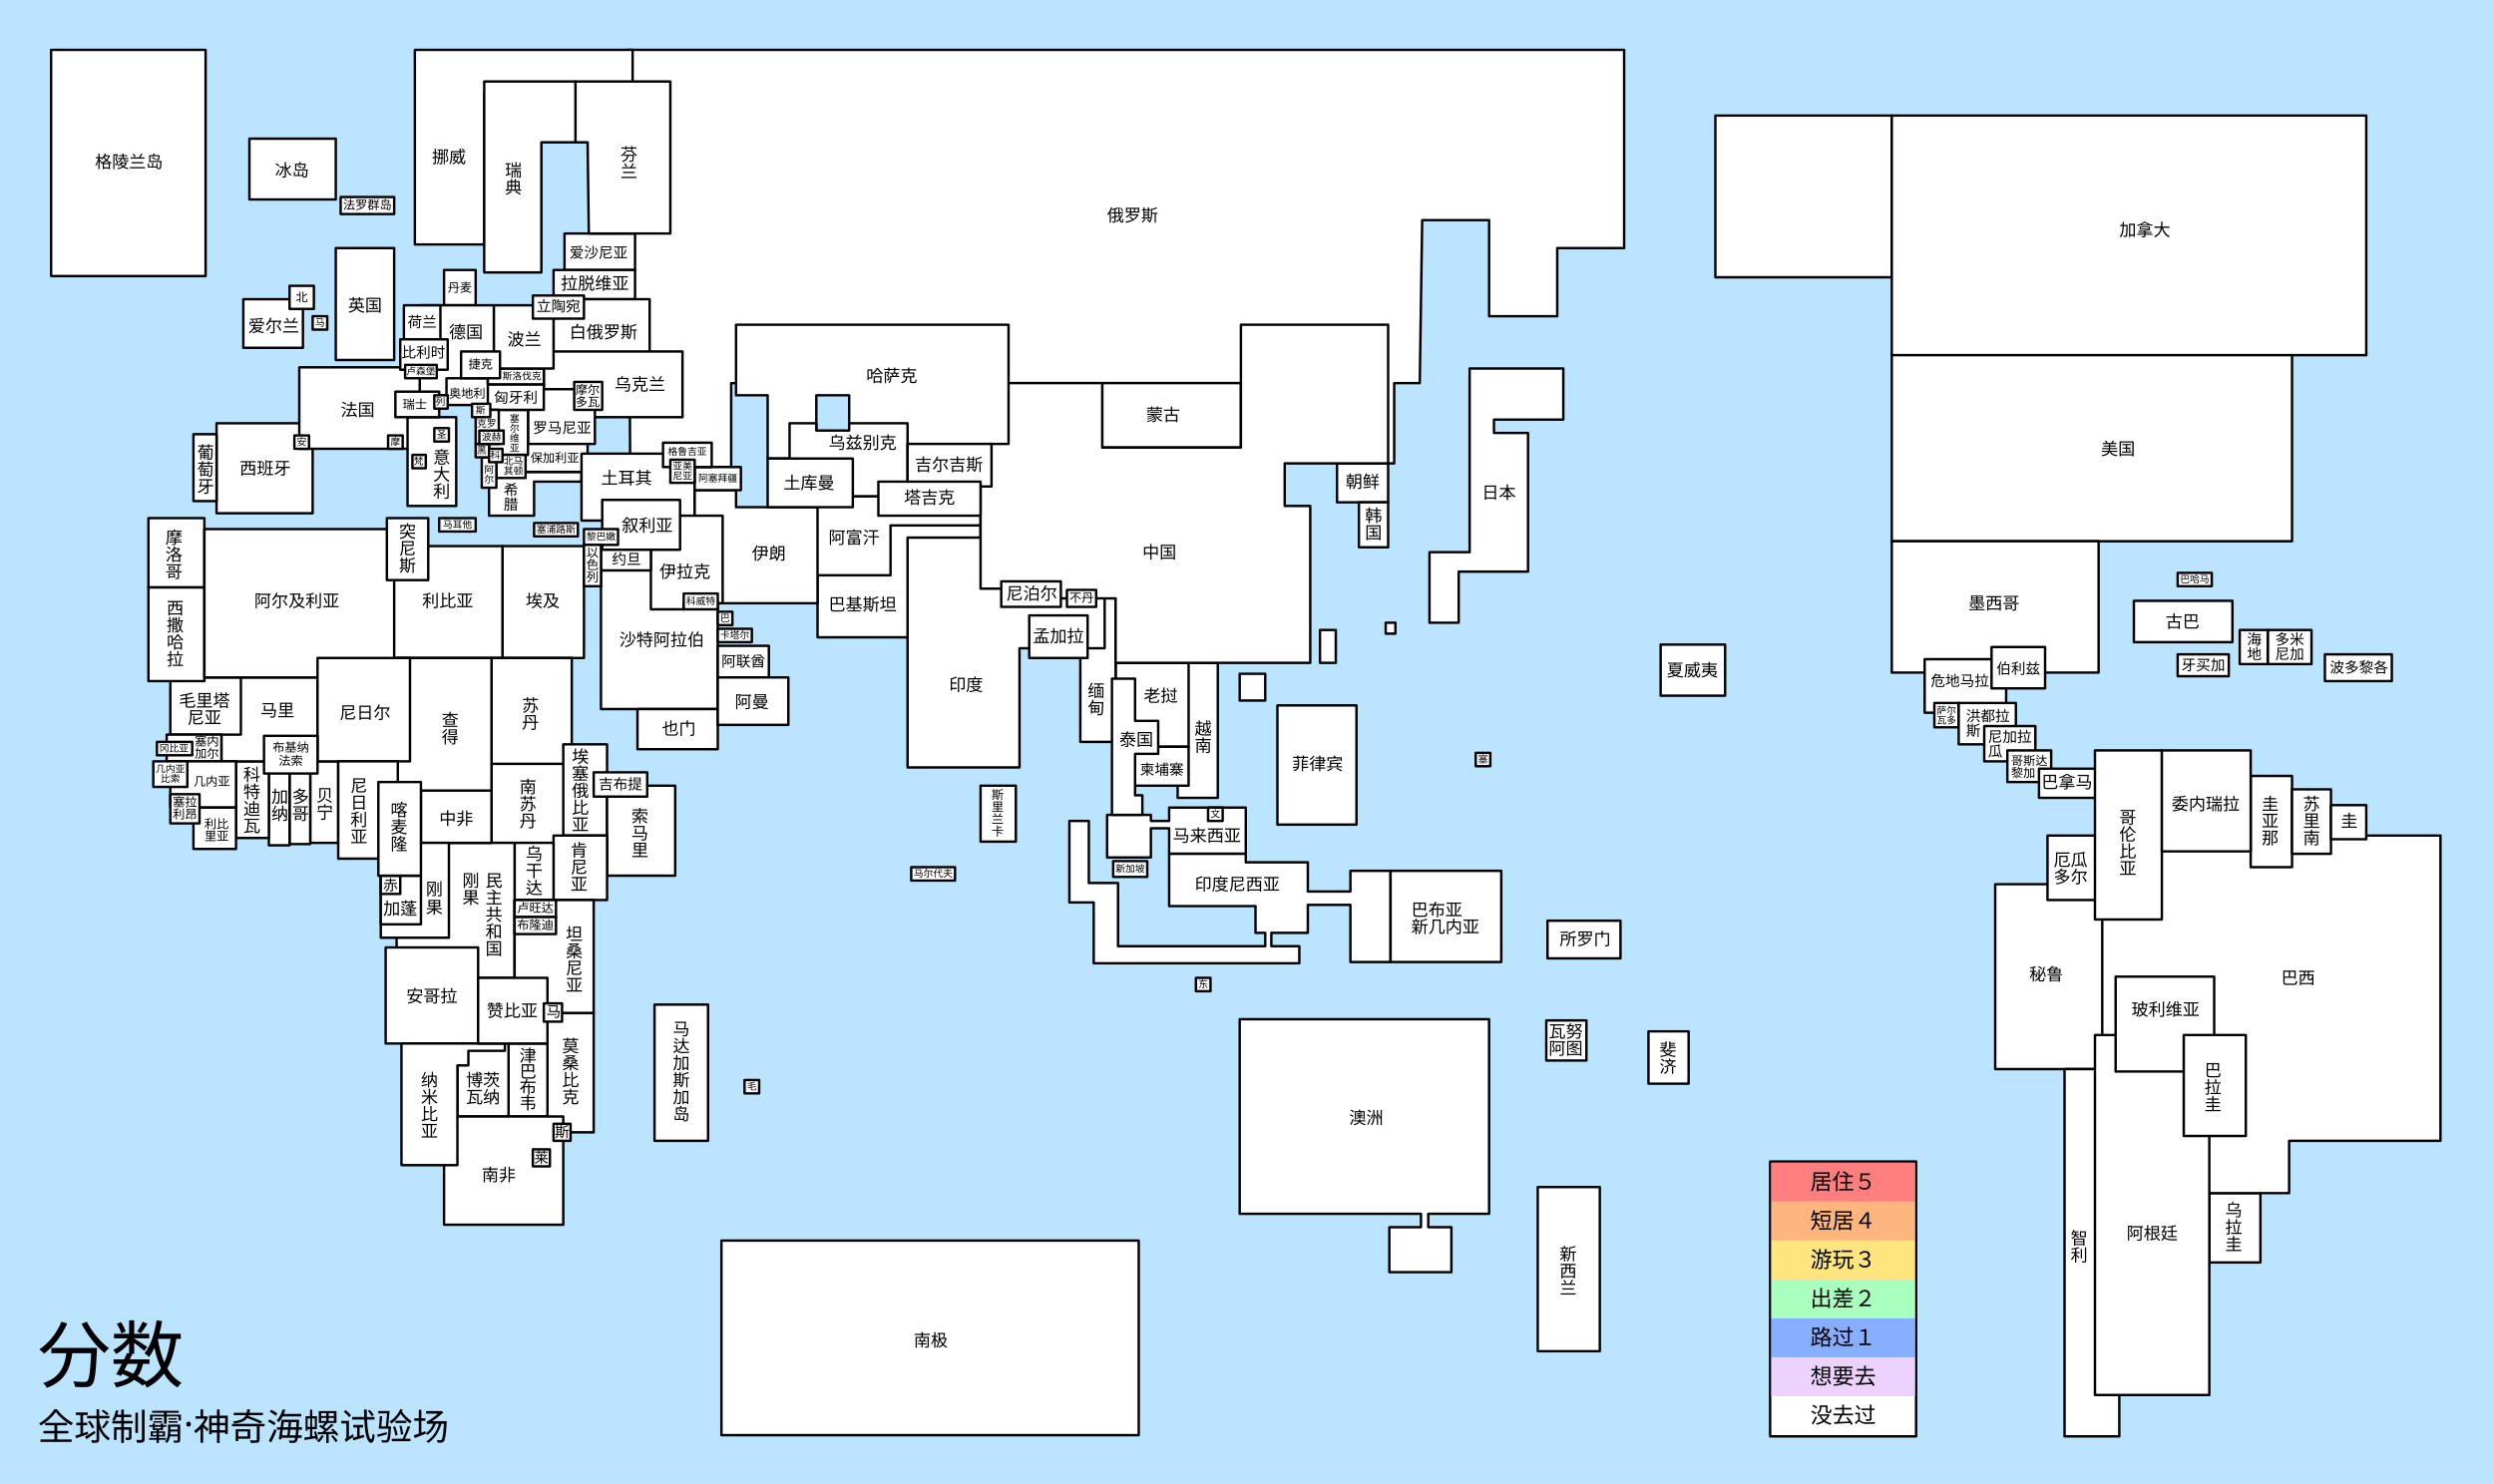
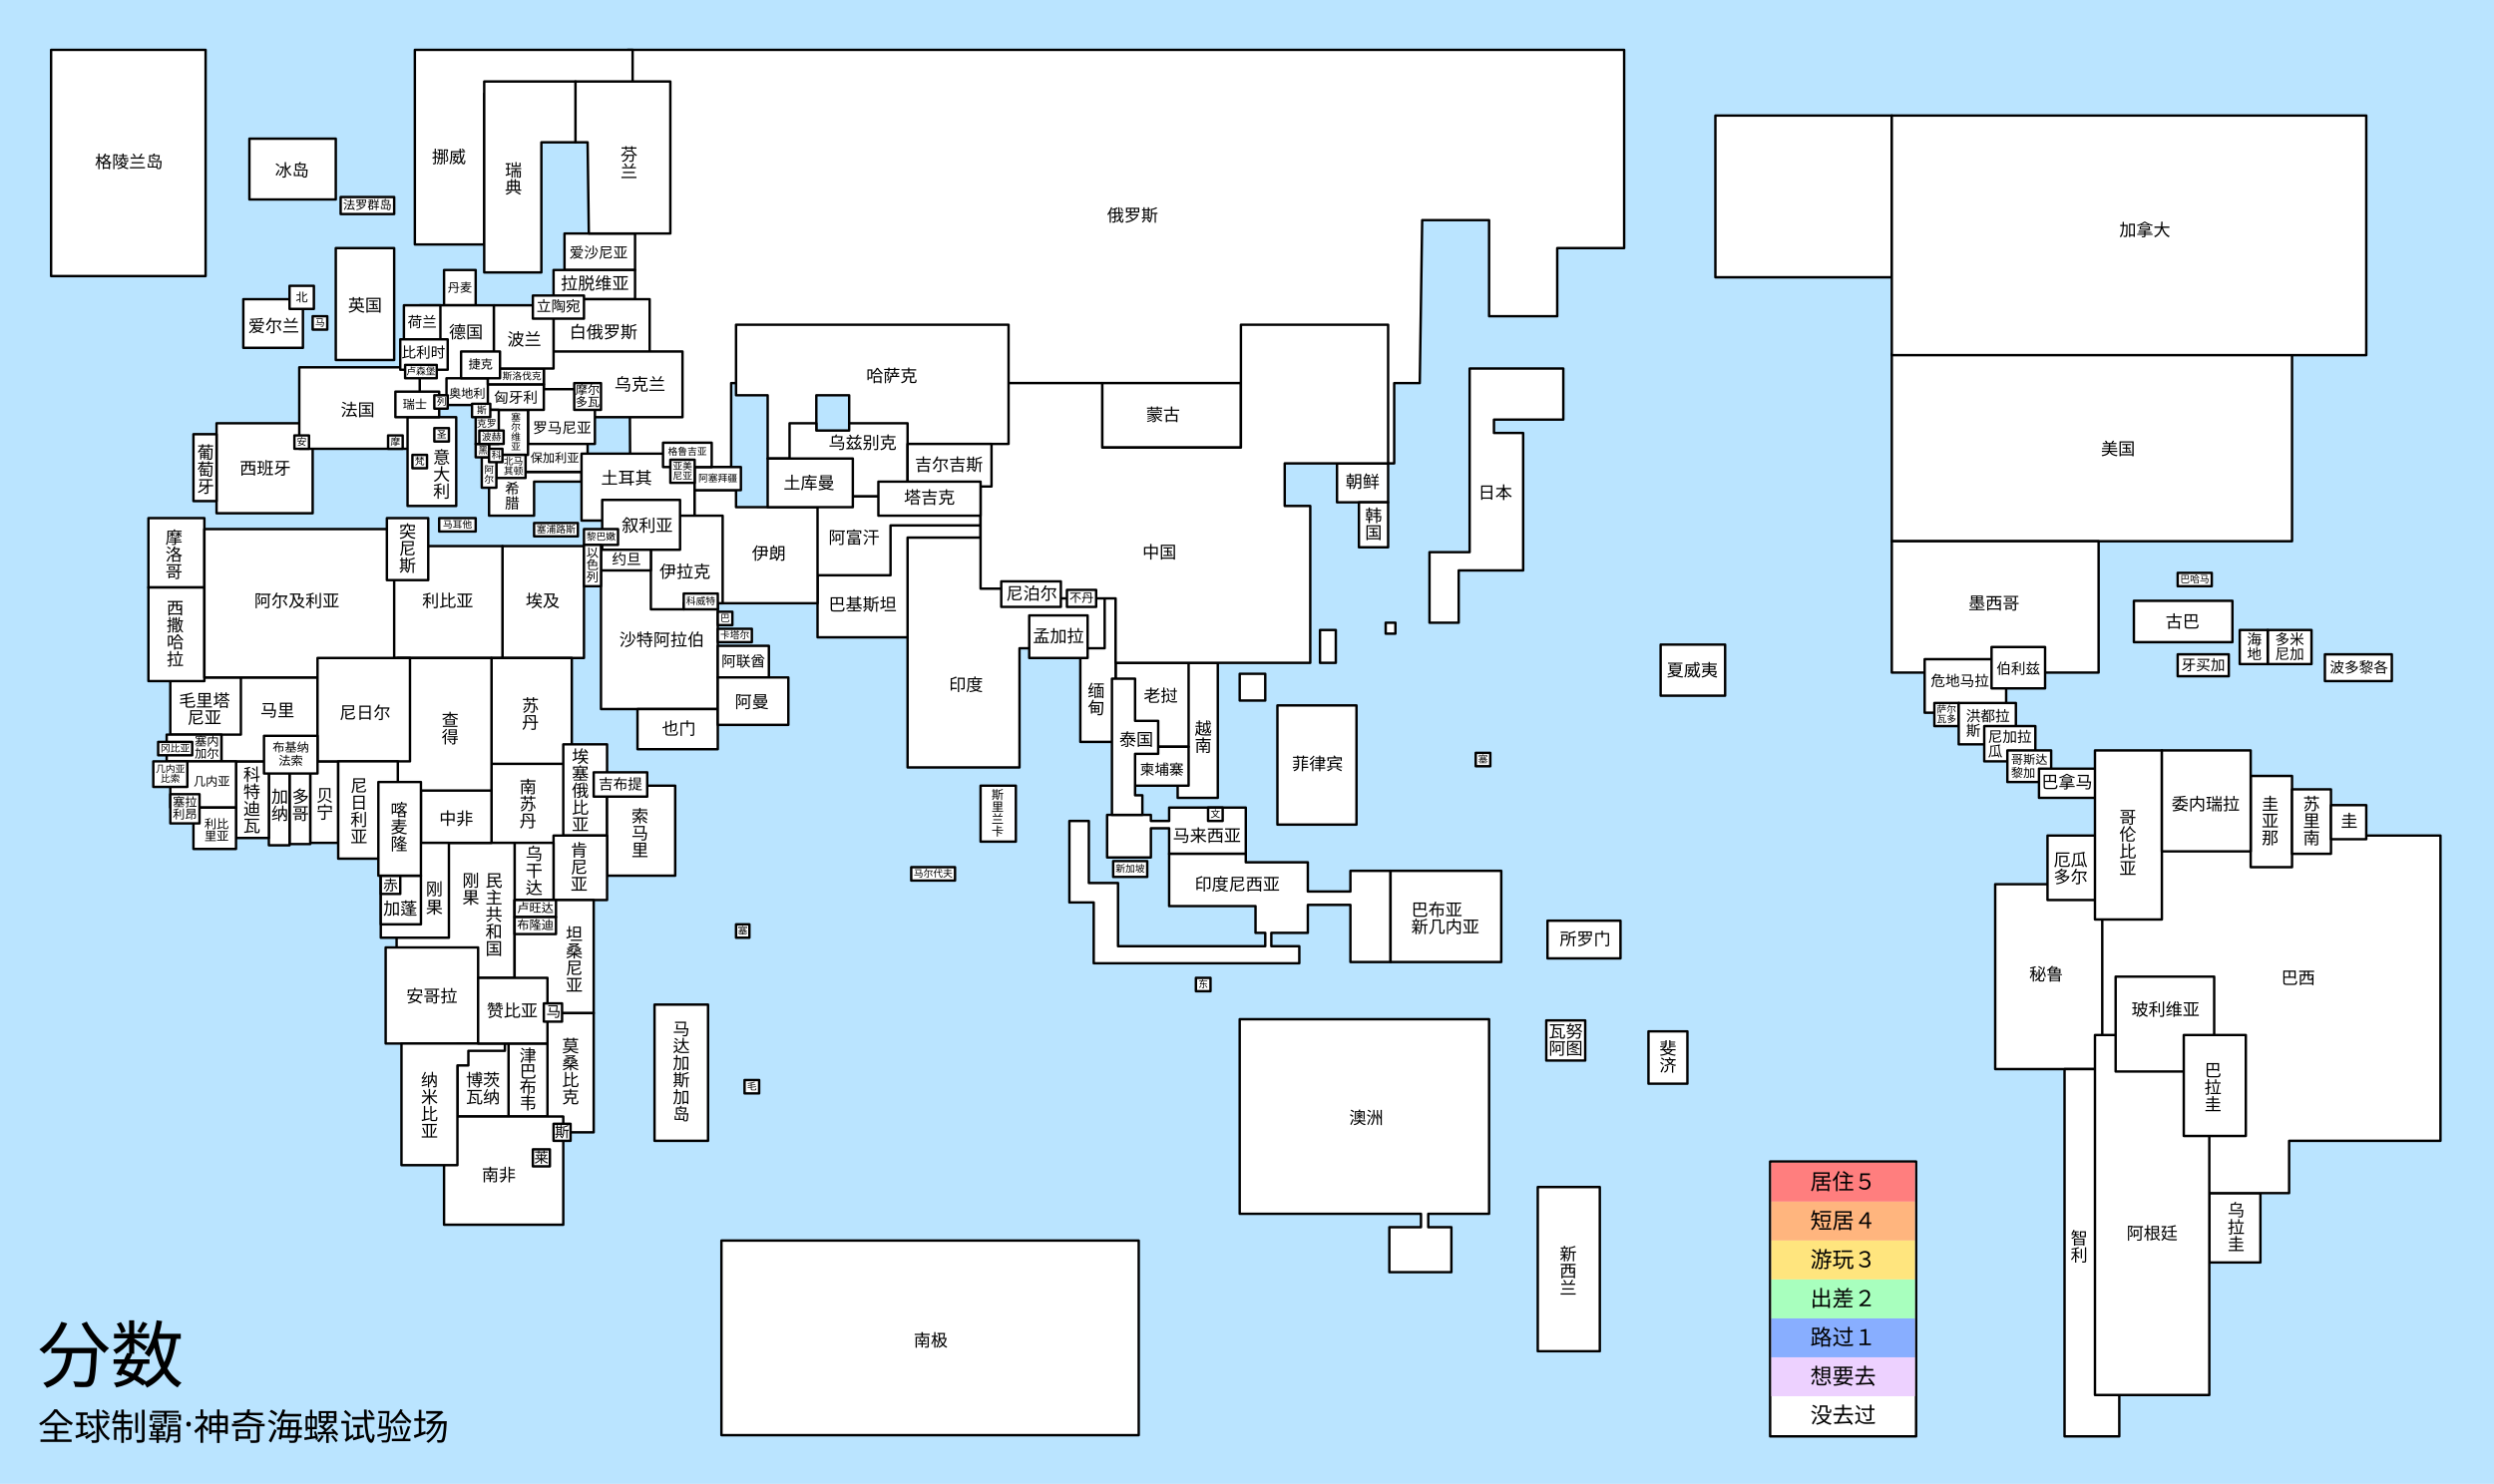
<svg xmlns="http://www.w3.org/2000/svg" version="1.1" id="图层_1" x="0px" y="0px" width="2050px" height="1220px" viewBox="0 0 2050 1220" style="enable-background:new 0 0 2050 1220;" xml:space="preserve">
  <style type="text/css">
	.st0{fill:#BAE4FF;}
	
		.st1{fill-rule:evenodd;clip-rule:evenodd;fill:#FFFFFF;stroke:#000000;stroke-width:2;stroke-linecap:round;stroke-linejoin:round;}
	.st2{font-family:'Tensentype-JiaLiDaYuanJF';}
	.st3{font-size:12px;}
	.st4{font-size:10px;}
	.st5{font-size:8px;}
	.st6{font-size:14px;}
	.st7{fill-rule:evenodd;clip-rule:evenodd;fill:#FF7E7E;}
	.st8{fill-rule:evenodd;clip-rule:evenodd;fill:#FFB57E;}
	.st9{fill-rule:evenodd;clip-rule:evenodd;fill:#FFE57E;}
	.st10{fill-rule:evenodd;clip-rule:evenodd;fill:#A8FFBE;}
	.st11{fill-rule:evenodd;clip-rule:evenodd;fill:#88AEFF;}
	.st12{fill-rule:evenodd;clip-rule:evenodd;fill:#EDD1FF;}
	.st13{font-size:18px;}
	.st14{font-size:30px;}
	.st15{font-size:60px;}
</style>
  <rect y="0" class="st0" width="2050" height="1220" />
  <g id="国家">
    <polygon id="俄罗斯" class="st1" points="516,41 1335,41 1335,204 1280,204 1280,260 1224,260 1224,181 1169,181 1167,315    1146,315 1146,381 1117,381 1117,315 601,315 601,384 518,385  " />
    <polygon id="希腊" class="st1" points="402,388 478,388 478,396 439,396 439,424 402,424  " />
    <rect id="蒙古" x="906" y="315" class="st1" width="114" height="53" />
    <rect id="保加利亚" x="432" y="354" class="st1" width="51" height="34" />
    <rect id="土耳其" x="478" y="373" class="st1" width="93" height="55" />
    <rect id="贝宁" x="255" y="626" class="st1" width="23" height="67" />
    <rect id="多哥" x="238" y="626" class="st1" width="17" height="68" />
    <rect id="加纳" x="221" y="627" class="st1" width="17" height="68" />
    <rect id="科特迪瓦" x="194" y="626" class="st1" width="27" height="63" />
    <rect id="马里" x="182" y="557" class="st1" width="79" height="69" />
    <rect id="毛里塔尼亚" x="140" y="557" class="st1" width="58" height="47" />
    <rect id="摩洛哥" x="122" y="426" class="st1" width="46" height="57" />
    <rect id="塞内加尔" x="137" y="604" class="st1" width="45" height="22" />
    <rect id="几内亚" x="140" y="626" class="st1" width="54" height="38" />
    <rect id="利比里亚" x="159" y="664" class="st1" width="35" height="34" />
    <rect id="塞拉利昂" x="140" y="653" class="st1" width="24" height="24" />
    <rect id="几内亚比索" x="126" y="626" class="st1" width="28" height="21" />
-     <rect id="冈比亚" x="129" y="610" class="st1" width="29" height="11" />
+     <rect id="冈比亚" x="130" y="610" class="st1" width="28" height="11" />
    <rect id="斯里兰卡" x="806" y="646" class="st1" width="29" height="46" />
    <rect id="菲律宾" x="1050" y="580" class="st1" width="65" height="98" />
    <path id="马来西亚" class="st1" d="M1024,664v38h-63v-21h-15v24h-36v-35h36v5h15v-11H1024z" />
    <rect id="朝鲜" x="1099" y="381" class="st1" width="42" height="32" />
    <rect id="韩国" x="1117" y="413" class="st1" width="24" height="37" />
-     <path id="日本" class="st1" d="M1208,303h77v42h-57v11h28v114h-57v42h-24v-58h33V303z M1139,512h8v9h-8V512z" />
+     <path id="日本" class="st1" d="M1208,303h77v42h-57v11h24v113h-53v43h-24v-58h33V303z M1139,512h8v9h-8V512z" />
    <rect id="美·夏威夷" x="1365" y="530" class="st1" width="53" height="42" />
    <path id="美国" class="st1" d="M1555,291h329v154h-329V291z M1410,95h145v133h-145V95z" />
    <rect id="墨西哥" x="1555" y="445" class="st1" width="170" height="108" />
    <rect id="多米尼加" x="1864" y="518" class="st1" width="36" height="28" />
    <rect id="波多黎各" x="1911" y="538" class="st1" width="55" height="22" />
    <polygon id="海地" class="st1" points="1841,518 1864,518 1864,546 1841,546  " />
    <rect id="古巴" x="1754" y="494" class="st1" width="81" height="34" />
    <rect id="牙买加" x="1790" y="538" class="st1" width="42" height="18" />
    <rect id="危地马拉" x="1582" y="542" class="st1" width="67" height="44" />
-     <rect id="萨尔瓦多" x="1590" y="578" class="st1" width="20" height="20" />
+     <rect id="萨尔瓦多" x="1590" y="578" class="st1" width="20" height="19" />
    <rect id="伯利兹" x="1637" y="532" class="st1" width="44" height="34" />
    <rect id="洪都拉斯" x="1610" y="578" class="st1" width="47" height="34" />
    <rect id="尼加拉瓜" x="1631" y="597" class="st1" width="42" height="29" />
    <rect id="哥斯达黎加" x="1650" y="617" class="st1" width="36" height="26" />
    <rect id="巴拿马" x="1676" y="632" class="st1" width="50" height="24" />
    <rect id="秘鲁" x="1640" y="727" class="st1" width="107" height="152" />
    <rect id="厄瓜多尔" x="1683" y="687" class="st1" width="44" height="53" />
    <rect id="智利" x="1697" y="879" class="st1" width="45" height="302" />
    <rect id="格陵兰岛" x="42" y="41" class="st1" width="127" height="186" />
    <rect id="乌拉圭" x="1816" y="981" class="st1" width="42" height="57" />
    <polygon id="巴西" class="st1" points="1728,687 2006,687 2006,938 1881.6,938 1881.6,981 1728,981  " />
    <rect id="圭亚那" x="1850" y="638" class="st1" width="34" height="75" />
    <path id="印度尼西亚" class="st1" d="M895,675v51h24v52h121v-11h-8v-22h-71v-43h63v7h51v24h35v-17h33v75h-33v-47h-35v23h-30   v11h23v14H899v-50h-20v-67H895z" />
    <rect id="越南" x="968" y="545" class="st1" width="33" height="111" />
    <rect id="老挝" x="917" y="545" class="st1" width="60" height="69" />
    <rect id="柬埔寨" x="917" y="614" class="st1" width="60" height="32" />
    <rect id="巴基斯坦" x="672" y="400" class="st1" width="134" height="124" />
    <polygon id="阿富汗" class="st1" points="671,408 806,408 806,432 732,432 732,473 671,473  " />
    <polygon id="伊朗" class="st1" points="571,403 605,403 605,417 672,417 672,496 571,496  " />
    <rect id="沙特阿拉伯" x="494" y="461" class="st1" width="96" height="122" />
    <rect id="阿拉伯联合酋长国" x="590" y="531" class="st1" width="42" height="26" />
    <rect id="也门" x="524" y="583" class="st1" width="66" height="33" />
    <rect id="爱沙尼亚" x="464" y="192" class="st1" width="58" height="30" />
    <rect id="拉脱维亚" x="455" y="222" class="st1" width="67" height="24" />
    <rect id="白俄罗斯" x="455" y="246" class="st1" width="79" height="44" />
    <rect id="乌克兰" x="447" y="289" class="st1" width="114" height="54" />
    <rect id="罗马里亚" x="434" y="320" class="st1" width="55" height="45" />
    <rect id="塞尔维亚" x="402" y="337" class="st1" width="32" height="37" />
-     <rect id="摩尔多瓦" x="472" y="314" class="st1" width="23" height="23" />
+     <rect id="摩尔多瓦" x="472" y="315" class="st1" width="22" height="22" />
    <rect id="丹麦" x="365" y="222" class="st1" width="26" height="29" />
    <rect id="德国" x="345" y="251" class="st1" width="61" height="74" />
    <rect id="荷兰" x="332" y="251" class="st1" width="30" height="28" />
    <rect id="英国" x="276" y="204" class="st1" width="48" height="92" />
    <rect id="爱尔兰" x="200" y="246" class="st1" width="49" height="40" />
    <rect id="英·北爱尔兰" x="238" y="235" class="st1" width="20" height="19" />
    <rect id="马恩岛" x="257" y="260" class="st1" width="12" height="11" />
    <rect id="法罗群岛" x="280" y="162" class="st1" width="44" height="14" />
    <rect id="冰岛" x="205" y="114" class="st1" width="71" height="50" />
    <rect id="巴布亚新几内亚" x="1143" y="716" class="st1" width="91" height="75" />
    <path id="澳洲" class="st1" d="M1224,838v160h-50v11h19v37h-51v-37h26v-11h-149V838H1224z" />
    <rect id="新西兰" x="1264" y="976" class="st1" width="51" height="135" />
    <rect id="所罗门群岛" x="1272" y="757" class="st1" width="60" height="31" />
-     <rect id="瓦努阿图" x="1271" y="839" class="st1" width="33" height="33" />
-     <rect id="斐济" x="1355" y="848" class="st1" width="33" height="43" />
+     <rect id="瓦努阿图" x="1271" y="839" class="st1" width="32" height="33" />
+     <rect id="斐济" x="1355" y="848" class="st1" width="32" height="43" />
    <rect id="马达加斯加岛" x="538" y="826" class="st1" width="44" height="112" />
    <rect id="西撒哈拉" x="122" y="483" class="st1" width="46" height="77" />
    <rect id="西班牙" x="178" y="348" class="st1" width="79" height="74" />
    <rect id="葡萄牙" x="159" y="357" class="st1" width="19" height="55" />
    <rect id="阿尔及利亚" x="168" y="435" class="st1" width="157" height="122" />
    <polygon id="挪威" class="st1" points="341,41 520,41 520,77 398,77 398,201 341,201  " />
    <rect id="阿曼" x="590" y="557" class="st1" width="58" height="39" />
    <polygon id="芬兰" class="st1" points="473,67 551,67 551,192 484,192 483,117 473,117  " />
    <rect id="埃及" x="413" y="449" class="st1" width="67" height="92" />
    <rect id="利比亚" x="324" y="449" class="st1" width="89" height="92" />
    <rect id="突尼斯" x="318" y="426" class="st1" width="34" height="51" />
    <rect id="南苏丹" x="404" y="628" class="st1" width="66" height="65" />
    <rect id="苏丹" x="404" y="541" class="st1" width="66" height="87" />
    <rect id="埃塞俄比亚" x="463" y="612" class="st1" width="36" height="75" />
    <rect id="索马里" x="499" y="646" class="st1" width="56" height="74" />
    <rect id="吉布提" x="488" y="635" class="st1" width="44" height="20" />
    <rect id="肯尼亚" x="455" y="687" class="st1" width="44" height="53" />
    <rect id="乌干达" x="423" y="693" class="st1" width="32" height="47" />
    <rect id="刚果民主共和国" x="326" y="693" class="st1" width="97" height="111" />
    <rect id="中非共和国" x="346" y="649" class="st1" width="58" height="44" />
    <rect id="查得" x="327" y="541" class="st1" width="77" height="109" />
    <rect id="尼日尔" x="261" y="541" class="st1" width="76" height="85" />
    <rect id="尼日利亚" x="278" y="626" class="st1" width="49" height="80" />
    <rect id="刚果" x="313" y="693" class="st1" width="56" height="78" />
    <rect id="加蓬" x="313" y="720" class="st1" width="33" height="40" />
    <rect id="赤道几内亚" x="313" y="720" class="st1" width="16" height="15" />
    <rect id="喀麦隆" x="311" y="643" class="st1" width="35" height="77" />
    <rect id="安哥拉" x="317" y="779" class="st1" width="76" height="79" />
    <rect id="坦桑尼亚" x="423" y="740" class="st1" width="65" height="93" />
    <rect id="莫桑比亚" x="450" y="833" class="st1" width="38" height="98" />
    <rect id="津巴布韦" x="418" y="858" class="st1" width="32" height="60" />
    <rect id="博茨瓦纳" x="376" y="858" class="st1" width="42" height="60" />
    <rect id="南非" x="365" y="918" class="st1" width="98" height="89" />
    <rect id="匈牙利" x="398" y="316" class="st1" width="49" height="21" />
    <rect id="加拿大" x="1555" y="95" class="st1" width="390" height="197" />
    <rect id="南极" x="593" y="1020" class="st1" width="343" height="160" />
    <rect id="阿根廷" x="1722" y="851" class="st1" width="94" height="296" />
    <rect id="玻利维亚" x="1739" y="803" class="st1" width="81" height="78" />
    <rect id="巴拉圭" x="1795" y="851" class="st1" width="51" height="83" />
    <rect id="哥伦比亚" x="1722" y="617" class="st1" width="55" height="139" />
    <rect id="委内瑞拉" x="1777" y="617" class="st1" width="73" height="83" />
    <rect id="苏里南" x="1884" y="649" class="st1" width="32" height="53" />
    <rect id="北马其顿" x="408" y="374" class="st1" width="24" height="19" />
    <rect id="法属圭亚那" x="1916" y="662" class="st1" width="29" height="28" />
    <polygon id="瑞典" class="st1" points="473,67 473,117 445,117 445,224 398,224 398,67  " />
    <rect id="法国" x="246" y="302" class="st1" width="99" height="67" />
    <rect id="比利时" x="329" y="279" class="st1" width="39" height="25" />
    <rect id="卢森堡" x="333" y="300" class="st1" width="26" height="11" />
    <rect id="意大利" x="335" y="343" class="st1" width="40" height="73" />
    <rect id="瑞士" x="325" y="322" class="st1" width="36" height="21" />
    <rect id="阿尔巴尼亚" x="396" y="376" class="st1" width="12" height="25" />
    <rect id="黑山" x="391" y="365" class="st1" width="11" height="11" />
    <rect id="科索沃" x="402" y="369" class="st1" width="11" height="11" />
    <rect id="新加坡" x="915" y="708" class="st1" width="28" height="13" />
    <rect id="缅甸" x="888" y="491" class="st1" width="29" height="119" />
    <polygon id="泰国" class="st1" points="914,558 914,670 939,670 939,653.9 933,653.9 933,619.8 952,619.8 952,592.7 933,592.7    933,558  " />
    <polygon id="印度" class="st1" points="746,442 908,442 908,533 838,533 838,631 746,631  " />
    <rect id="孟加拉国" x="846" y="506" class="st1" width="48" height="35" />
    <path id="中国" class="st1" d="M1098,518v27h-13v-27H1098z M1141,267v114h-85v35h21v129H917v-53h-48l-30-8h-33V315h100v53h114   V267H1141z M1019,554h21v22h-21V554z" />
    <polygon id="尼泊尔" class="st1" points="823,478 823,499 872,499 872,478  " />
    <rect id="不丹" x="877" y="485" class="st1" width="24" height="14" />
    <polygon id="哈萨克" class="st1" points="605,267 829,267 829,365 698,365 698,325 671,325 671,377 631,377 631,325 605,325     " />
    <polygon id="乌兹别克斯坦" class="st1" points="649,348 671,348 671,354 698,354 698,348 746,348 746,408 649,408  " />
    <rect id="吉尔吉斯斯坦" x="746" y="365" class="st1" width="69" height="35" />
    <rect id="土库曼" x="631" y="377" class="st1" width="70" height="40" />
    <rect id="塔吉克斯坦" x="722" y="396" class="st1" width="84" height="28" />
    <rect id="阿塞拜疆" x="571" y="384" class="st1" width="38" height="19" />
    <rect id="格鲁吉亚" x="545" y="364" class="st1" width="40" height="20" />
    <rect id="亚美尼亚" x="551" y="378" class="st1" width="20" height="19" />
    <polygon id="伊拉克" class="st1" points="535,424 594,424 594,496 562,496 562,501 535,501  " />
    <rect id="奥地利" x="367" y="311" class="st1" width="34" height="22" />
    <rect id="列支敦士登" x="357" y="325" class="st1" width="11" height="11" />
    <rect id="克罗地亚" x="391" y="337" class="st1" width="19" height="28" />
    <rect id="波赫" x="394" y="354" class="st1" width="20" height="11" />
    <rect id="科威特" x="562" y="488" class="st1" width="28" height="13" />
    <rect id="叙利亚" x="495" y="411" class="st1" width="64" height="41" />
    <rect id="约旦" x="494" y="452" class="st1" width="41" height="17" />
    <rect id="黎巴嫩" x="480" y="435" class="st1" width="28" height="13" />
    <rect id="以色列" x="480" y="448" class="st1" width="14" height="34" />
    <rect id="斯洛文尼亚" x="388" y="332" class="st1" width="15" height="11" />
    <rect id="布基纳法索" x="217" y="605" class="st1" width="44" height="31" />
    <polygon id="纳米比亚" class="st1" points="330,858 415,858 415,864 385,864 385,876 376,876 376,958 330,958  " />
    <rect id="赞比亚" x="393" y="804" class="st1" width="57" height="54" />
    <rect id="马拉维" x="447" y="825" class="st1" width="15" height="15" />
    <rect id="斯威士兰" x="455" y="924" class="st1" width="14" height="14" />
    <rect id="斯洛伐克" x="401" y="303" class="st1" width="46" height="13" />
    <rect id="莱索托" x="438" y="945" class="st1" width="14" height="14" />
    <rect id="波兰" x="406" y="251" class="st1" width="49" height="52" />
    <rect id="捷克" x="379" y="289" class="st1" width="32" height="22" />
    <rect id="卢旺达" x="423" y="740" class="st1" width="34" height="14" />
    <rect id="布隆迪" x="423" y="754" class="st1" width="34" height="14" />
    <rect id="立陶宛" x="438" y="243" class="st1" width="42" height="19" />
    <polygon id="马耳他" class="st1" points="361,426 391,426 391,437 361,437  " />
    <polygon id="塞浦路斯" class="st1" points="439,430 475,430 475,441 439,441  " />
    <polygon id="卡塔尔" class="st1" points="590,517 618,517 618,528 590,528  " />
    <polygon id="巴哈马" class="st1" points="1790,471 1818,471 1818,482 1790,482  " />
    <polygon id="毛里求斯" class="st1" points="612,888 624,888 624,899 612,899  " />
    <polygon id="摩纳哥" class="st1" points="319,358 331,358 331,369 319,369  " />
    <polygon id="马尔代夫" class="st1" points="749,713 785,713 785,724 749,724  " />
    <polygon id="塞班岛" class="st1" points="1213,619 1225,619 1225,630 1213,630  " />
    <polygon id="东帝汶" class="st1" points="983,804 995,804 995,815 983,815  " />
-     <polygon id="梵蒂冈" class="st1" points="339,374 350,374 350,385 339,385  " />
+     <polygon id="梵蒂冈" class="st1" points="339,374 351,374 351,385 339,385  " />
    <polygon id="圣马力诺" class="st1" points="357,352 369,352 369,363 357,363  " />
    <polygon id="巴林" class="st1" points="590,503 602,503 602,514 590,514  " />
    <polygon id="安道尔" class="st1" points="242,358 254,358 254,369 242,369  " />
    <polygon id="文莱" class="st1" points="993,664 1005,664 1005,675 993,675  " />
+     <polygon id="塞舌尔" class="st1" points="605,760 616,760 616,771 605,771  " />
  </g>
  <g id="标签">
    <text transform="matrix(1 0 0 1 492 649)" class="st2 st3">吉布提</text>
-     <text transform="matrix(1 0 0 1 1653 629)" class="st2 st4">哥斯达</text>
+     <text transform="matrix(1 0 0 1 1653 628)" class="st2 st4">哥斯达</text>
    <text transform="matrix(1 0 0 1 1653 639)" class="st2 st4">黎加</text>
    <text transform="matrix(1 0 0 1 1634 610)" class="st2 st3">尼加拉</text>
    <text transform="matrix(1 0 0 1 1634 622)" class="st2 st3">瓜</text>
    <text transform="matrix(1 0 0 1 1616 593)" class="st2 st3">洪都拉</text>
    <text transform="matrix(1 0 0 1 1616 605)" class="st2 st3">斯</text>
-     <text transform="matrix(1 0 0 1 1592 587)" class="st2 st5">萨尔</text>
-     <text transform="matrix(1 0 0 1 1592 595)" class="st2 st5">瓦多</text>
+     <text transform="matrix(1 0 0 1 1592 586)" class="st2 st5">萨尔</text>
+     <text transform="matrix(1 0 0 1 1592 594)" class="st2 st5">瓦多</text>
    <text transform="matrix(1 0 0 1 1587 564)" class="st2 st3">危地马拉</text>
    <text transform="matrix(1 0 0 1 1641 554)" class="st2 st3">伯利兹</text>
    <text transform="matrix(1 0 0 1 1370 556)" class="st2 st6">夏威夷</text>
    <text transform="matrix(1 0 0 1 1618 501)" class="st2 st6">墨西哥</text>
    <text transform="matrix(1 0 0 1 1742 194)" class="st2 st6">加拿大</text>
    <text transform="matrix(1 0 0 1 78 138)" class="st2 st6">格陵兰岛</text>
    <text transform="matrix(1 0 0 1 1727 374)" class="st2 st6">美国</text>
    <text transform="matrix(1 0 0 1 1780 516)" class="st2 st6">古巴</text>
    <text transform="matrix(1 0 0 1 1793 551)" class="st2 st3">牙买加</text>
    <text transform="matrix(1 0 0 1 1847 530)" class="st2 st3">海</text>
    <text transform="matrix(1 0 0 1 1847 542)" class="st2 st3">地</text>
    <text transform="matrix(1 0 0 1 1870 530)" class="st2 st3">多米</text>
    <text transform="matrix(1 0 0 1 1870 542)" class="st2 st3">尼加</text>
    <text transform="matrix(1 0 0 1 1915 553)" class="st2 st3">波多黎各</text>
    <text transform="matrix(1 0 0 1 1893 666)" class="st2 st6">苏</text>
    <text transform="matrix(1 0 0 1 1893 680)" class="st2 st6">里</text>
    <text transform="matrix(1 0 0 1 1893 694)" class="st2 st6">南</text>
    <text transform="matrix(1 0 0 1 940 577)" class="st2 st6">老挝</text>
    <text transform="matrix(1 0 0 1 879 495)" class="st2 st4">不丹</text>
    <text transform="matrix(1 0 0 1 982 604)" class="st2 st6">越</text>
    <text transform="matrix(1 0 0 1 982 618)" class="st2 st6">南</text>
    <text transform="matrix(1 0 0 1 894 573)" class="st2 st6">缅</text>
    <text transform="matrix(1 0 0 1 894 587)" class="st2 st6">甸</text>
    <text transform="matrix(1 0 0 1 920 613)" class="st2 st6">泰国</text>
    <text transform="matrix(1 0 0 1 937 637)" class="st2 st3">柬埔寨</text>
    <text transform="matrix(1 0 0 1 1160 753)" class="st2 st6">巴布亚</text>
    <text transform="matrix(1 0 0 1 1160 767)" class="st2 st6">新几内亚</text>
    <text transform="matrix(1 0 0 1 982 732)" class="st2 st6">印度尼西亚</text>
    <text transform="matrix(1 0 0 1 964 692)" class="st2 st6">马来西亚</text>
    <text transform="matrix(1 0 0 1 468 278)" class="st2 st6">白俄罗斯</text>
    <text transform="matrix(1 0 0 1 505 321)" class="st2 st6">乌克兰</text>
    <text transform="matrix(1 0 0 1 438 356)" class="st2 st3">罗马尼亚</text>
    <text transform="matrix(1 0 0 1 436 380)" class="st2 st4">保加利亚</text>
-     <text transform="matrix(1 0 0 1 392 373)" class="st2 st5">黑</text>
-     <text transform="matrix(1 0 0 1 403 377)" class="st2 st5">科</text>
+     <text transform="matrix(1 0 0 1 393 373)" class="st2 st5">黑</text>
+     <text transform="matrix(1 0 0 1 404 377)" class="st2 st5">科</text>
    <text transform="matrix(1 0 0 1 414 382)" class="st2 st5">北马</text>
    <text transform="matrix(1 0 0 1 414 390)" class="st2 st5">其顿</text>
    <text transform="matrix(1 0 0 1 473 324)" class="st2 st4">摩尔</text>
    <text transform="matrix(1 0 0 1 473 334)" class="st2 st4">多瓦</text>
    <text transform="matrix(1 0 0 1 553 386)" class="st2 st5">亚美</text>
    <text transform="matrix(1 0 0 1 553 394)" class="st2 st5">尼亚</text>
    <text transform="matrix(1 0 0 1 549 374)" class="st2 st5">格鲁吉亚</text>
    <text transform="matrix(1 0 0 1 574 396)" class="st2 st5">阿塞拜疆</text>
    <text transform="matrix(1 0 0 1 542 475)" class="st2 st6">伊拉克</text>
    <text transform="matrix(1 0 0 1 494 398)" class="st2 st6">土耳其</text>
    <text transform="matrix(1 0 0 1 482 444)" class="st2 st5">黎巴嫩</text>
    <text transform="matrix(1 0 0 1 482 458)" class="st2 st4">以</text>
    <text transform="matrix(1 0 0 1 482 468)" class="st2 st4">色</text>
    <text transform="matrix(1 0 0 1 482 478)" class="st2 st4">列</text>
    <text transform="matrix(1 0 0 1 503 464)" class="st2 st3">约旦</text>
    <text transform="matrix(1 0 0 1 564 497)" class="st2 st5">科威特</text>
    <text transform="matrix(1 0 0 1 509 531)" class="st2 st6">沙特阿拉伯</text>
    <text transform="matrix(1 0 0 1 544 604)" class="st2 st6">也门</text>
    <text transform="matrix(1 0 0 1 396 971)" class="st2 st6">南非</text>
    <text transform="matrix(1 0 0 1 604 582)" class="st2 st6">阿曼</text>
    <text transform="matrix(1 0 0 1 593 548)" class="st2 st3">阿联酋</text>
    <text transform="matrix(1 0 0 1 432 499)" class="st2 st6">埃及</text>
    <text transform="matrix(1 0 0 1 347 499)" class="st2 st6">利比亚</text>
    <text transform="matrix(1 0 0 1 328 442)" class="st2 st6">突</text>
    <text transform="matrix(1 0 0 1 328 456)" class="st2 st6">尼</text>
    <text transform="matrix(1 0 0 1 328 470)" class="st2 st6">斯</text>
    <text transform="matrix(1 0 0 1 429 585)" class="st2 st6">苏</text>
    <text transform="matrix(1 0 0 1 429 599)" class="st2 st6">丹</text>
    <text transform="matrix(1 0 0 1 427 652)" class="st2 st6">南</text>
    <text transform="matrix(1 0 0 1 427 666)" class="st2 st6">苏</text>
    <text transform="matrix(1 0 0 1 427 680)" class="st2 st6">丹</text>
    <text transform="matrix(1 0 0 1 363 597)" class="st2 st6">查</text>
    <text transform="matrix(1 0 0 1 363 611)" class="st2 st6">得</text>
    <text transform="matrix(1 0 0 1 137 505)" class="st2 st6">西</text>
    <text transform="matrix(1 0 0 1 137 519)" class="st2 st6">撒</text>
    <text transform="matrix(1 0 0 1 137 533)" class="st2 st6">哈</text>
    <text transform="matrix(1 0 0 1 137 547)" class="st2 st6">拉</text>
    <text transform="matrix(1 0 0 1 136 447)" class="st2 st6">摩</text>
    <text transform="matrix(1 0 0 1 136 461)" class="st2 st6">洛</text>
    <text transform="matrix(1 0 0 1 136 475)" class="st2 st6">哥</text>
    <text transform="matrix(1 0 0 1 399 729)" class="st2 st6">民</text>
    <text transform="matrix(1 0 0 1 399 743)" class="st2 st6">主</text>
    <text transform="matrix(1 0 0 1 399 757)" class="st2 st6">共</text>
    <text transform="matrix(1 0 0 1 399 771)" class="st2 st6">和</text>
    <text transform="matrix(1 0 0 1 399 785)" class="st2 st6">国</text>
    <text transform="matrix(1 0 0 1 380 729)" class="st2 st6">刚</text>
    <text transform="matrix(1 0 0 1 380 743)" class="st2 st6">果</text>
    <text transform="matrix(1 0 0 1 350 736)" class="st2 st6">刚</text>
    <text transform="matrix(1 0 0 1 350 751)" class="st2 st6">果</text>
    <text transform="matrix(1 0 0 1 288 651)" class="st2 st6">尼</text>
    <text transform="matrix(1 0 0 1 288 665)" class="st2 st6">日</text>
    <text transform="matrix(1 0 0 1 288 679)" class="st2 st6">利</text>
    <text transform="matrix(1 0 0 1 288 693)" class="st2 st6">亚</text>
    <text transform="matrix(1 0 0 1 321 671)" class="st2 st6">喀</text>
    <text transform="matrix(1 0 0 1 321 685)" class="st2 st6">麦</text>
    <text transform="matrix(1 0 0 1 321 699)" class="st2 st6">隆</text>
    <text transform="matrix(1 0 0 1 432 707)" class="st2 st6">乌</text>
    <text transform="matrix(1 0 0 1 432 721)" class="st2 st6">干</text>
    <text transform="matrix(1 0 0 1 432 735)" class="st2 st6">达</text>
    <text transform="matrix(1 0 0 1 465 773)" class="st2 st6">坦</text>
    <text transform="matrix(1 0 0 1 465 787)" class="st2 st6">桑</text>
    <text transform="matrix(1 0 0 1 465 801)" class="st2 st6">尼</text>
    <text transform="matrix(1 0 0 1 465 815)" class="st2 st6">亚</text>
    <text transform="matrix(1 0 0 1 462 865)" class="st2 st6">莫</text>
    <text transform="matrix(1 0 0 1 462 879)" class="st2 st6">桑</text>
    <text transform="matrix(1 0 0 1 462 893)" class="st2 st6">比</text>
    <text transform="matrix(1 0 0 1 462 907)" class="st2 st6">克</text>
    <text transform="matrix(1 0 0 1 427 873)" class="st2 st6">津</text>
    <text transform="matrix(1 0 0 1 427 886)" class="st2 st6">巴</text>
    <text transform="matrix(1 0 0 1 427 899)" class="st2 st6">布</text>
    <text transform="matrix(1 0 0 1 427 912)" class="st2 st6">韦</text>
    <text transform="matrix(1 0 0 1 346 893)" class="st2 st6">纳</text>
    <text transform="matrix(1 0 0 1 346 907)" class="st2 st6">米</text>
    <text transform="matrix(1 0 0 1 346 921)" class="st2 st6">比</text>
    <text transform="matrix(1 0 0 1 346 935)" class="st2 st6">亚</text>
    <text transform="matrix(1 0 0 1 383 893)" class="st2 st6">博茨</text>
    <text transform="matrix(1 0 0 1 383 907)" class="st2 st6">瓦纳</text>
    <text transform="matrix(1 0 0 1 469 704)" class="st2 st6">肯</text>
    <text transform="matrix(1 0 0 1 469 718)" class="st2 st6">尼</text>
    <text transform="matrix(1 0 0 1 469 732)" class="st2 st6">亚</text>
    <text transform="matrix(1 0 0 1 260 659)" class="st2 st6">贝</text>
    <text transform="matrix(1 0 0 1 260 673)" class="st2 st6">宁</text>
    <text transform="matrix(1 0 0 1 223 660)" class="st2 st6">加</text>
    <text transform="matrix(1 0 0 1 223 674)" class="st2 st6">纳</text>
    <text transform="matrix(1 0 0 1 240 660)" class="st2 st6">多</text>
    <text transform="matrix(1 0 0 1 240 674)" class="st2 st6">哥</text>
    <text transform="matrix(1 0 0 1 200 642)" class="st2 st6">科</text>
    <text transform="matrix(1 0 0 1 200 656)" class="st2 st6">特</text>
    <text transform="matrix(1 0 0 1 200 670)" class="st2 st6">迪</text>
    <text transform="matrix(1 0 0 1 200 684)" class="st2 st6">瓦</text>
    <text transform="matrix(1 0 0 1 279 591)" class="st2 st6">尼日尔</text>
    <text transform="matrix(1 0 0 1 334 824)" class="st2 st6">安哥拉</text>
    <text transform="matrix(1 0 0 1 400 836)" class="st2 st6">赞比亚</text>
    <text transform="matrix(1 0 0 1 449 836)" class="st2 st3">马</text>
    <text transform="matrix(1 0 0 1 456 935)" class="st2 st3">斯</text>
    <text transform="matrix(1 0 0 1 439 956)" class="st2 st3">莱</text>
    <text transform="matrix(1 0 0 1 214 589)" class="st2 st6">马里</text>
    <text transform="matrix(1 0 0 1 142 663)" class="st2 st4">塞拉</text>
    <text transform="matrix(1 0 0 1 142 673)" class="st2 st4">利昂</text>
    <text transform="matrix(1 0 0 1 168 681)" class="st2 st4">利比</text>
    <text transform="matrix(1 0 0 1 168 691)" class="st2 st4">里亚</text>
    <text transform="matrix(1 0 0 1 160 613)" class="st2 st4">塞内</text>
    <text transform="matrix(1 0 0 1 160 623)" class="st2 st4">加尔</text>
-     <text transform="matrix(1 0 0 1 131 618)" class="st2 st5">冈比亚</text>
+     <text transform="matrix(1 0 0 1 132 618)" class="st2 st5">冈比亚</text>
    <text transform="matrix(1 0 0 1 159 646)" class="st2 st4">几内亚</text>
    <text transform="matrix(1 0 0 1 128 635)" class="st2 st5">几内亚</text>
    <text transform="matrix(1 0 0 1 132 643)" class="st2 st5">比索</text>
    <text transform="matrix(1 0 0 1 147 581)" class="st2 st6">毛里塔</text>
    <text transform="matrix(1 0 0 1 154 595)" class="st2 st6">尼亚</text>
    <text transform="matrix(1 0 0 1 361 678)" class="st2 st6">中非</text>
    <text transform="matrix(1 0 0 1 315 752)" class="st2 st6">加蓬</text>
    <text transform="matrix(1 0 0 1 425 750)" class="st2 st4">卢旺达</text>
    <text transform="matrix(1 0 0 1 425 764)" class="st2 st4">布隆迪</text>
    <text transform="matrix(1 0 0 1 315 732)" class="st2 st3">赤</text>
    <text transform="matrix(1 0 0 1 224 618)" class="st2 st4">布基纳</text>
    <text transform="matrix(1 0 0 1 229 629)" class="st2 st4">法索</text>
    <text transform="matrix(1 0 0 1 519 676)" class="st2 st6">索</text>
    <text transform="matrix(1 0 0 1 519 690)" class="st2 st6">马</text>
    <text transform="matrix(1 0 0 1 519 704)" class="st2 st6">里</text>
    <text transform="matrix(1 0 0 1 470 627)" class="st2 st6">埃</text>
    <text transform="matrix(1 0 0 1 470 641)" class="st2 st6">塞</text>
    <text transform="matrix(1 0 0 1 470 655)" class="st2 st6">俄</text>
    <text transform="matrix(1 0 0 1 470 669)" class="st2 st6">比</text>
    <text transform="matrix(1 0 0 1 470 683)" class="st2 st6">亚</text>
    <text transform="matrix(1 0 0 1 618 460)" class="st2 st6">伊朗</text>
    <text transform="matrix(1 0 0 1 510 132)" class="st2 st6">芬</text>
    <text transform="matrix(1 0 0 1 510 146)" class="st2 st6">兰</text>
    <text transform="matrix(1 0 0 1 415 145)" class="st2 st6">瑞</text>
    <text transform="matrix(1 0 0 1 415 159)" class="st2 st6">典</text>
    <text transform="matrix(1 0 0 1 355 134)" class="st2 st6">挪威</text>
    <text transform="matrix(1 0 0 1 226 145)" class="st2 st6">冰岛</text>
    <text transform="matrix(1 0 0 1 282 172)" class="st2 st4">法罗群岛</text>
    <text transform="matrix(1 0 0 1 286 256)" class="st2 st6">英国</text>
    <text transform="matrix(1 0 0 1 280 342)" class="st2 st6">法国</text>
    <text transform="matrix(1 0 0 1 369 278)" class="st2 st6">德国</text>
    <text transform="matrix(1 0 0 1 335 269)" class="st2 st3">荷兰</text>
    <text transform="matrix(1 0 0 1 330 294)" class="st2 st3">比利时</text>
    <text transform="matrix(1 0 0 1 334 308)" class="st2 st5">卢森堡</text>
    <text transform="matrix(1 0 0 1 368 240)" class="st2 st4">丹麦</text>
    <text transform="matrix(1 0 0 1 417 284)" class="st2 st6">波兰</text>
    <text transform="matrix(1 0 0 1 197 390)" class="st2 st6">西班牙</text>
    <text transform="matrix(1 0 0 1 162 377)" class="st2 st6">葡</text>
    <text transform="matrix(1 0 0 1 162 391)" class="st2 st6">萄</text>
    <text transform="matrix(1 0 0 1 162 405)" class="st2 st6">牙</text>
    <text transform="matrix(1 0 0 1 356 381)" class="st2 st6">意</text>
    <text transform="matrix(1 0 0 1 356 395)" class="st2 st6">大</text>
    <text transform="matrix(1 0 0 1 356 409)" class="st2 st6">利</text>
    <text transform="matrix(1 0 0 1 511 437)" class="st2 st6">叙利亚</text>
    <text transform="matrix(1 0 0 1 398 389)" class="st2 st5">阿</text>
    <text transform="matrix(1 0 0 1 398 397)" class="st2 st5">尔</text>
-     <text transform="matrix(1 0 0 1 414 407)" class="st2 st3">希</text>
-     <text transform="matrix(1 0 0 1 414 419)" class="st2 st3">腊</text>
+     <text transform="matrix(1 0 0 1 415 406)" class="st2 st3">希</text>
+     <text transform="matrix(1 0 0 1 415 418)" class="st2 st3">腊</text>
    <text transform="matrix(1 0 0 1 396 362)" class="st2 st5">波赫</text>
    <text transform="matrix(1 0 0 1 369 327)" class="st2 st4">奥地利</text>
    <text transform="matrix(1 0 0 1 413 312)" class="st2 st5">斯洛伐克</text>
-     <text transform="matrix(1 0 0 1 358 333)" class="st2 st5">列</text>
+     <text transform="matrix(1 0 0 1 359 333)" class="st2 st5">列</text>
    <text transform="matrix(1 0 0 1 259 268.0314)" class="st2 st5">马</text>
-     <text transform="matrix(1 0 0 1 391 340)" class="st2 st5">斯</text>
+     <text transform="matrix(1 0 0 1 392 340)" class="st2 st5">斯</text>
    <text transform="matrix(1 0 0 1 392 351)" class="st2 st5">克罗</text>
-     <text transform="matrix(1 0 0 1 419 347)" class="st2 st5">塞</text>
-     <text transform="matrix(1 0 0 1 419 355)" class="st2 st5">尔</text>
-     <text transform="matrix(1 0 0 1 419 363)" class="st2 st5">维</text>
-     <text transform="matrix(1 0 0 1 419 371)" class="st2 st5">亚</text>
+     <text transform="matrix(1 0 0 1 420 346)" class="st2 st5">塞</text>
+     <text transform="matrix(1 0 0 1 420 354)" class="st2 st5">尔</text>
+     <text transform="matrix(1 0 0 1 420 362)" class="st2 st5">维</text>
+     <text transform="matrix(1 0 0 1 420 370)" class="st2 st5">亚</text>
    <text transform="matrix(1 0 0 1 406 331)" class="st2 st3">匈牙利</text>
    <text transform="matrix(1 0 0 1 385 303)" class="st2 st4">捷克</text>
    <text transform="matrix(1 0 0 1 209 499)" class="st2 st6">阿尔及利亚</text>
    <text transform="matrix(1 0 0 1 204 273)" class="st2 st6">爱尔兰</text>
    <text transform="matrix(1 0 0 1 243 248)" class="st2 st4">北</text>
    <text transform="matrix(1 0 0 1 468 212)" class="st2 st3">爱沙尼亚</text>
    <text transform="matrix(1 0 0 1 441 256)" class="st2 st3">立陶宛</text>
    <text transform="matrix(1 0 0 1 461 238)" class="st2 st6">拉脱维亚</text>
    <text transform="matrix(1 0 0 1 910 182)" class="st2 st6">俄罗斯</text>
    <text transform="matrix(1 0 0 1 942 346)" class="st2 st6">蒙古</text>
    <text transform="matrix(1 0 0 1 939 459)" class="st2 st6">中国</text>
    <text transform="matrix(1 0 0 1 780 568)" class="st2 st6">印度</text>
    <text transform="matrix(1 0 0 1 827 493)" class="st2 st6">尼泊尔</text>
    <text transform="matrix(1 0 0 1 815 657)" class="st2 st4">斯</text>
    <text transform="matrix(1 0 0 1 815 667)" class="st2 st4">里</text>
    <text transform="matrix(1 0 0 1 815 677)" class="st2 st4">兰</text>
    <text transform="matrix(1 0 0 1 815 687)" class="st2 st4">卡</text>
    <text transform="matrix(1 0 0 1 917 717)" class="st2 st5">新加坡</text>
    <text transform="matrix(1 0 0 1 849 528)" class="st2 st6">孟加拉</text>
    <text transform="matrix(1 0 0 1 681 502)" class="st2 st6">巴基斯坦</text>
    <text transform="matrix(1 0 0 1 681 447)" class="st2 st6">阿富汗</text>
    <text transform="matrix(1 0 0 1 644 402)" class="st2 st6">土库曼</text>
    <text transform="matrix(1 0 0 1 743 414)" class="st2 st6">塔吉克</text>
    <text transform="matrix(1 0 0 1 681 369)" class="st2 st6">乌兹别克</text>
    <text transform="matrix(1 0 0 1 712 314)" class="st2 st6">哈萨克</text>
    <text transform="matrix(1 0 0 1 752 387)" class="st2 st6">吉尔吉斯</text>
    <text transform="matrix(1 0 0 1 1106 401)" class="st2 st6">朝鲜</text>
-     <text transform="matrix(1 0 0 1 1218 410)" class="st2 st6">日本</text>
+     <text transform="matrix(1 0 0 1 1215 410)" class="st2 st6">日本</text>
    <text transform="matrix(1 0 0 1 1062 633)" class="st2 st6">菲律宾</text>
    <text transform="matrix(1 0 0 1 1109 924)" class="st2 st6">澳洲</text>
    <text transform="matrix(1 0 0 1 751 1107)" class="st2 st6">南极</text>
    <text transform="matrix(1 0 0 1 553 851)" class="st2 st6">马</text>
    <text transform="matrix(1 0 0 1 553 865)" class="st2 st6">达</text>
    <text transform="matrix(1 0 0 1 553 879)" class="st2 st6">加</text>
    <text transform="matrix(1 0 0 1 553 893)" class="st2 st6">斯</text>
    <text transform="matrix(1 0 0 1 553 907)" class="st2 st6">加</text>
    <text transform="matrix(1 0 0 1 553 921)" class="st2 st6">岛</text>
    <text transform="matrix(1 0 0 1 1282 1036)" class="st2 st6">新</text>
    <text transform="matrix(1 0 0 1 1282 1050)" class="st2 st6">西</text>
    <text transform="matrix(1 0 0 1 1282 1064)" class="st2 st6">兰</text>
-     <text transform="matrix(1 0 0 1 1364 868)" class="st2 st6">斐</text>
-     <text transform="matrix(1 0 0 1 1364 882)" class="st2 st6">济</text>
+     <text transform="matrix(1 0 0 1 1364 867)" class="st2 st6">斐</text>
+     <text transform="matrix(1 0 0 1 1364 881)" class="st2 st6">济</text>
    <text transform="matrix(1 0 0 1 1273 853)" class="st2 st6">瓦努</text>
    <text transform="matrix(1 0 0 1 1273 867)" class="st2 st6">阿图</text>
    <text transform="matrix(1 0 0 1 1282 777)" class="st2 st6">所罗门</text>
    <text transform="matrix(1 0 0 1 1668 806)" class="st2 st6">秘鲁</text>
    <text transform="matrix(1 0 0 1 1688 712)" class="st2 st6">厄瓜</text>
    <text transform="matrix(1 0 0 1 1688 726)" class="st2 st6">多尔</text>
    <text transform="matrix(1 0 0 1 1678 648)" class="st2 st6">巴拿马</text>
    <text transform="matrix(1 0 0 1 1742 677)" class="st2 st6">哥</text>
    <text transform="matrix(1 0 0 1 1742 691)" class="st2 st6">伦</text>
    <text transform="matrix(1 0 0 1 1742 705)" class="st2 st6">比</text>
    <text transform="matrix(1 0 0 1 1742 719)" class="st2 st6">亚</text>
    <text transform="matrix(1 0 0 1 1785 666)" class="st2 st6">委内瑞拉</text>
    <text transform="matrix(1 0 0 1 1859 666)" class="st2 st6">圭</text>
    <text transform="matrix(1 0 0 1 1859 680)" class="st2 st6">亚</text>
    <text transform="matrix(1 0 0 1 1859 694)" class="st2 st6">那</text>
    <text transform="matrix(1 0 0 1 1924 680)" class="st2 st6">圭</text>
    <text transform="matrix(1 0 0 1 1875 809)" class="st2 st6">巴西</text>
    <text transform="matrix(1 0 0 1 1748 1019)" class="st2 st6">阿根廷</text>
    <text transform="matrix(1 0 0 1 1702 1023)" class="st2 st6">智</text>
    <text transform="matrix(1 0 0 1 1702 1037)" class="st2 st6">利</text>
-     <text transform="matrix(1 0 0 1 1829 1000)" class="st2 st6">乌</text>
-     <text transform="matrix(1 0 0 1 1829 1014)" class="st2 st6">拉</text>
-     <text transform="matrix(1 0 0 1 1829 1028)" class="st2 st6">圭</text>
+     <text transform="matrix(1 0 0 1 1831 1000)" class="st2 st6">乌</text>
+     <text transform="matrix(1 0 0 1 1831 1014)" class="st2 st6">拉</text>
+     <text transform="matrix(1 0 0 1 1831 1028)" class="st2 st6">圭</text>
    <text transform="matrix(1 0 0 1 1812 885)" class="st2 st6">巴</text>
    <text transform="matrix(1 0 0 1 1812 899)" class="st2 st6">拉</text>
    <text transform="matrix(1 0 0 1 1812 913)" class="st2 st6">圭</text>
    <text transform="matrix(1 0 0 1 1752 835)" class="st2 st6">玻利维亚</text>
    <text transform="matrix(1 0 0 1 1122 429)" class="st2 st6">韩</text>
    <text transform="matrix(1 0 0 1 1122 443)" class="st2 st6">国</text>
    <text transform="matrix(1 0 0 1 331 336)" class="st2 st4">瑞士</text>
    <text transform="matrix(1 0 0 1 364 434)" class="st2 st5">马耳他</text>
    <text transform="matrix(1 0 0 1 592 525)" class="st2 st5">卡塔尔</text>
    <text transform="matrix(1 0 0 1 614 896)" class="st2 st5">毛</text>
+     <text transform="matrix(1 0 0 1 606.4998 767.9315)" class="st2 st5">塞</text>
    <text transform="matrix(1 0 0 1 321 366)" class="st2 st5">摩</text>
    <text transform="matrix(1 0 0 1 244 366)" class="st2 st5">安</text>
    <text transform="matrix(1 0 0 1 359 360)" class="st2 st5">圣</text>
-     <text transform="matrix(1 0 0 1 340 382)" class="st2 st5">梵</text>
+     <text transform="matrix(1 0 0 1 341 382)" class="st2 st5">梵</text>
    <text transform="matrix(1 0 0 1 441 438)" class="st2 st5">塞浦路斯</text>
    <text transform="matrix(1 0 0 1 1792 479)" class="st2 st5">巴哈马</text>
    <text transform="matrix(1 0 0 1 985 812)" class="st2 st5">东</text>
    <text transform="matrix(1 0 0 1 995 672)" class="st2 st5">文</text>
    <text transform="matrix(1 0 0 1 592 511)" class="st2 st5">巴</text>
+     <text transform="matrix(1 0 0 1 751 721)" class="st2 st5">马尔代夫</text>
    <text transform="matrix(1 0 0 1 1215 627)" class="st2 st5">塞</text>
-     <text transform="matrix(1 0 0 1 751 721)" class="st2 st5">马尔代夫</text>
  </g>
  <g id="等级">
    <rect x="1455" y="955" class="st1" width="120" height="226" />
    <rect x="1456" y="956" class="st7" width="118" height="32" />
    <rect x="1456" y="988" class="st8" width="118" height="32" />
    <rect x="1456" y="1020" class="st9" width="118" height="32" />
    <rect x="1456" y="1052" class="st10" width="118" height="32" />
    <rect x="1456" y="1084" class="st11" width="118" height="32" />
    <rect x="1456" y="1116" class="st12" width="118" height="32" />
    <text transform="matrix(1 0 0 1 1488 978)" class="st2 st13">居住５</text>
    <text transform="matrix(1 0 0 1 1488 1010)" class="st2 st13">短居４</text>
    <text transform="matrix(1 0 0 1 1488 1042)" class="st2 st13">游玩３</text>
    <text transform="matrix(1 0 0 1 1488 1074)" class="st2 st13">出差２</text>
    <text transform="matrix(1 0 0 1 1488 1106)" class="st2 st13">路过１</text>
    <text transform="matrix(1 0 0 1 1488 1138)" class="st2 st13">想要去</text>
    <text transform="matrix(1 0 0 1 1488 1170)" class="st2 st13">没去过</text>
  </g>
  <text id="全球制霸" transform="matrix(1 0 0 1 31 1184)" class="st2 st14">全球制霸·神奇海螺试验场</text>
  <text id="分数" transform="matrix(1 0 0 1 31 1136)" class="st2 st15">分数</text>
</svg>
